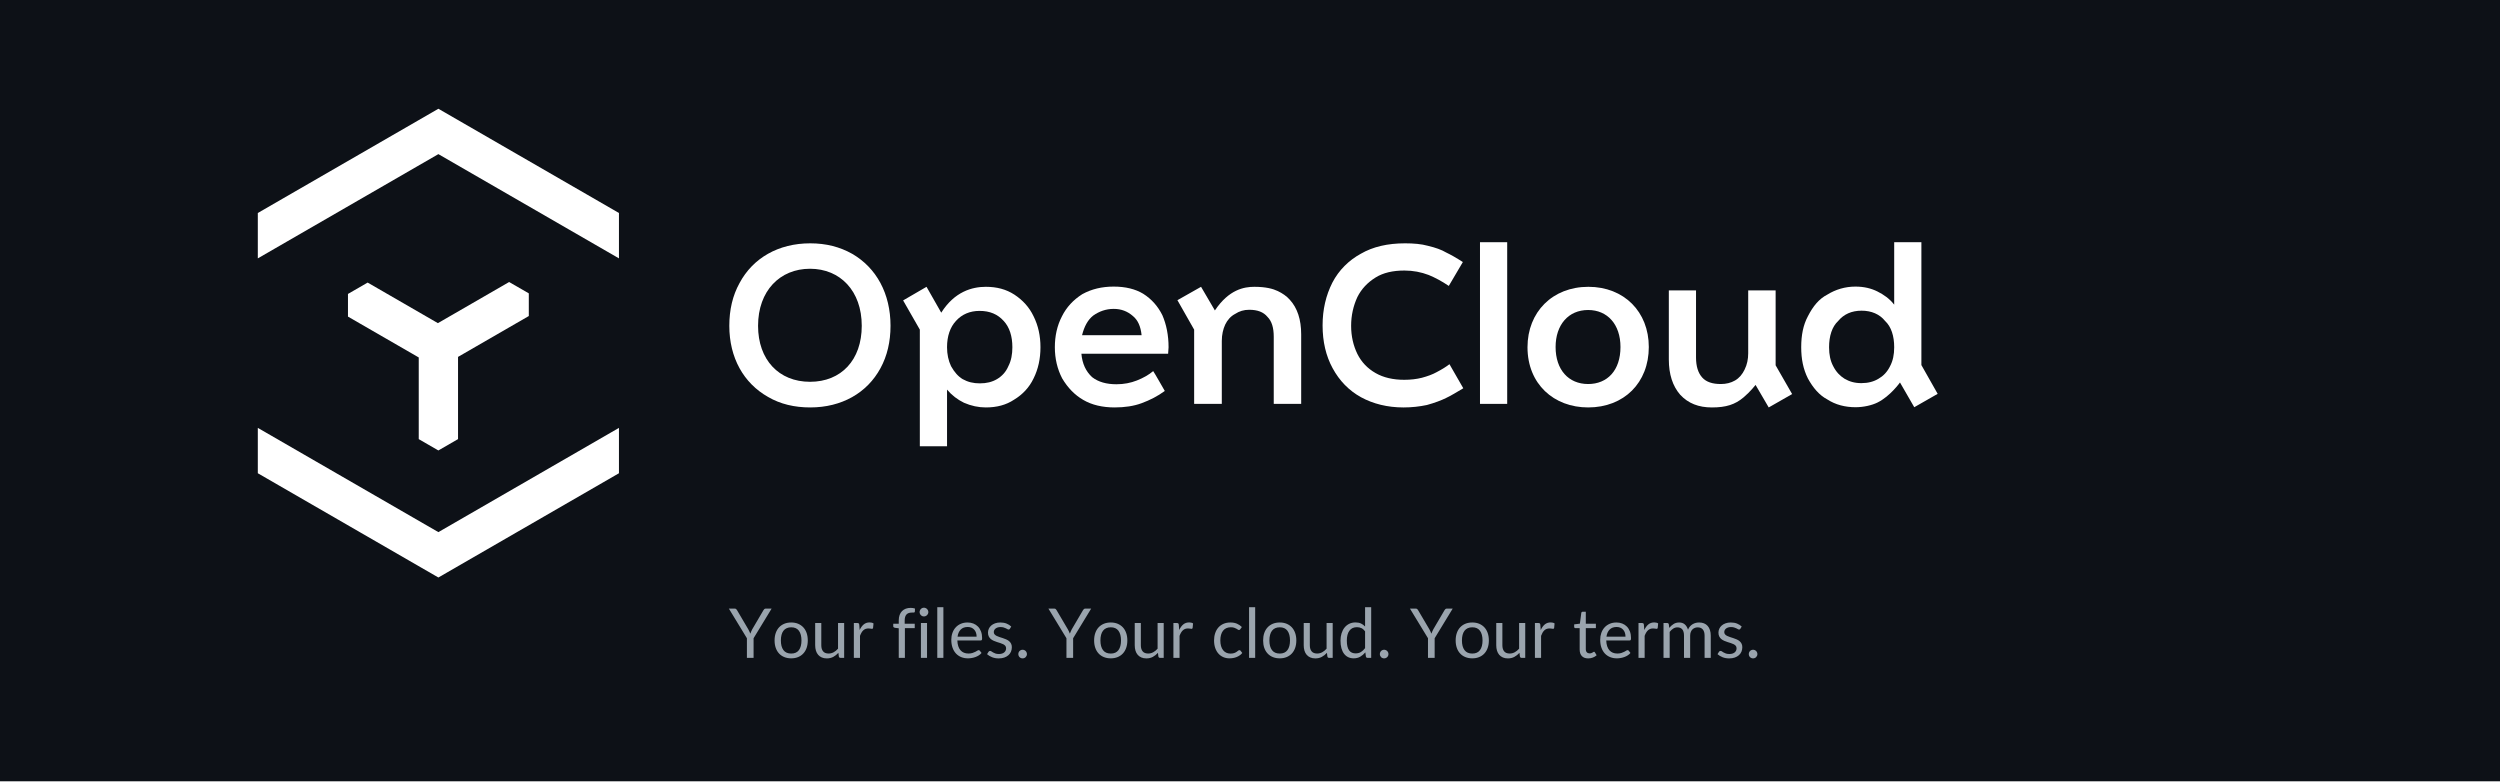
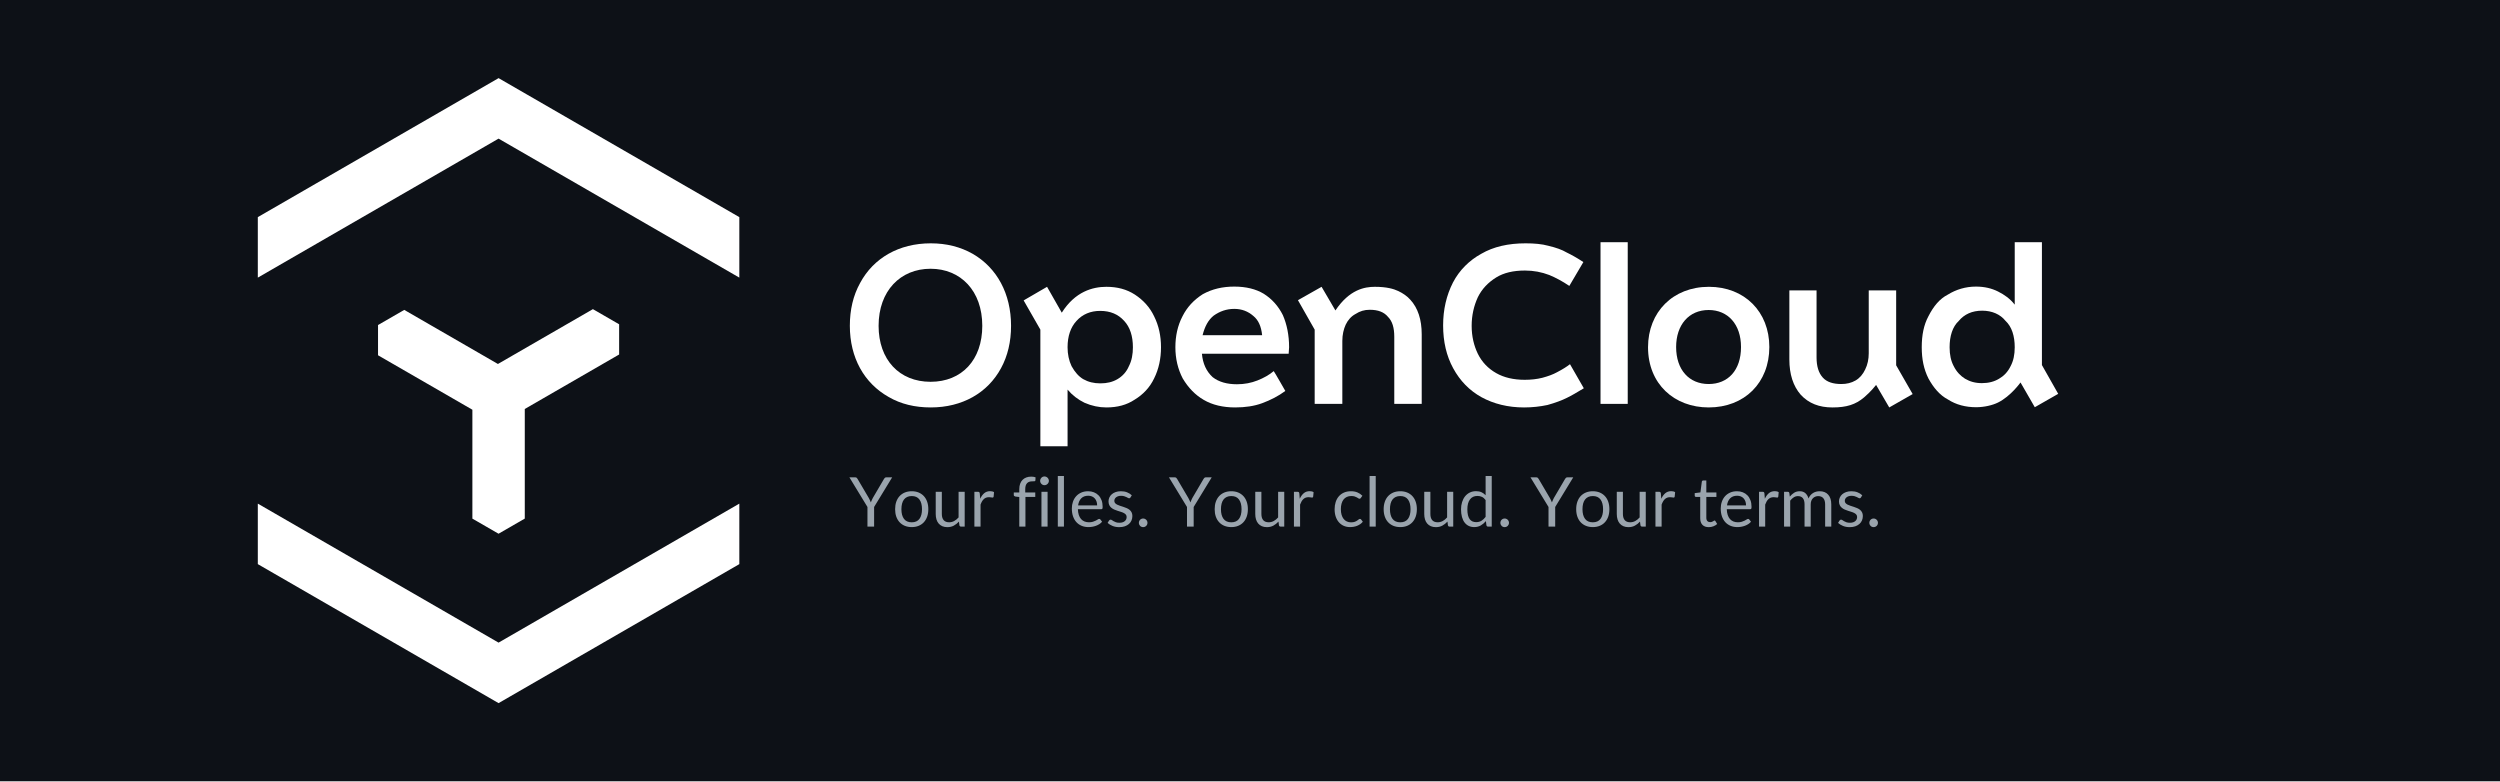
<svg xmlns="http://www.w3.org/2000/svg" width="1600" height="500" viewBox="0 0 1600 500" role="img" aria-label="OpenCloud">
  <rect width="1600" height="500" fill="#0d1117" />
-   <svg x="165.00" y="69.60" width="231.43" height="300.00" viewBox="0 0 27 35">
+   <svg x="165.00" y="50.00" width="308.57" height="400.00" viewBox="0 0 27 35">
    <path d="M13.481 25.514L14.95 24.666V18.528L20.234 15.477V13.785L18.765 12.937L13.446 16.008L8.201 12.979L6.732 13.827V15.52L12.016 18.57V24.668L13.481 25.514Z" fill="#ffffff" />
    <path d="M26.965 7.784L13.483 0L0 7.784V11.172L13.482 3.388L26.965 11.172V7.784Z" fill="#ffffff" />
    <path d="M26.965 23.828L13.482 31.612L0 23.828V27.216L13.482 35L26.965 27.216V23.828Z" fill="#ffffff" />
  </svg>
-   <svg x="466.43" y="153.60" width="774.00" height="132.00" viewBox="41 7 129 22">
+   <svg x="543.57" y="153.60" width="774.00" height="132.00" viewBox="41 7 129 22">
    <path d="M45.193 23.743C42.577 22.268 41.055 19.557 41.055 16.155C41.055 14.443 41.411 12.921 42.148 11.589C43.575 8.925 46.287 7.355 49.688 7.355C51.377 7.355 52.851 7.736 54.159 8.473C56.752 9.972 58.251 12.731 58.251 16.155C58.251 17.844 57.894 19.366 57.18 20.675C55.753 23.315 53.042 24.86 49.688 24.86C47.999 24.86 46.501 24.504 45.193 23.743ZM49.664 22.125C52.994 22.125 55.182 19.795 55.182 16.155C55.182 12.421 52.876 10.067 49.664 10.067C46.453 10.067 44.122 12.421 44.122 16.155C44.122 19.771 46.334 22.125 49.664 22.125Z" fill="#ffffff" />
    <path d="M62.091 11.993L63.661 14.752C65.088 12.493 66.967 11.993 68.418 11.993C69.583 11.993 70.582 12.255 71.462 12.826C72.366 13.42 73.056 14.181 73.508 15.133C74.007 16.132 74.245 17.226 74.245 18.439C74.245 19.652 74.007 20.77 73.508 21.769C73.056 22.72 72.342 23.481 71.438 24.028C70.582 24.599 69.583 24.86 68.418 24.86C67.633 24.86 66.848 24.694 66.087 24.361C65.397 24.028 64.779 23.553 64.279 22.958V28.999H61.377V16.56L59.594 13.444L62.091 11.993ZM64.279 18.439C64.279 19.176 64.422 19.866 64.707 20.46C65.064 21.103 65.469 21.555 65.944 21.84C66.491 22.149 67.086 22.292 67.775 22.292C68.489 22.292 69.084 22.149 69.607 21.84C70.13 21.531 70.558 21.079 70.82 20.46C71.129 19.866 71.248 19.176 71.248 18.439C71.248 17.25 70.939 16.298 70.32 15.632C69.678 14.919 68.846 14.562 67.752 14.562C66.729 14.562 65.873 14.919 65.231 15.632C64.612 16.298 64.279 17.25 64.279 18.439Z" fill="#ffffff" />
    <path d="M76.54 15.133C77.016 14.181 77.73 13.397 78.705 12.778C79.704 12.231 80.798 11.97 82.059 11.97C83.319 11.97 84.366 12.231 85.198 12.731C86.102 13.302 86.768 14.063 87.244 15.014C87.671 15.989 87.909 17.154 87.909 18.439L87.862 19.129H78.61C78.705 20.199 79.085 21.008 79.751 21.626C80.418 22.149 81.298 22.387 82.344 22.387C83.153 22.387 83.866 22.245 84.532 21.983C85.198 21.721 85.793 21.388 86.269 20.984C86.34 21.055 87.505 23.101 87.505 23.101C86.768 23.648 85.935 24.076 85.032 24.408C84.199 24.718 83.224 24.86 82.153 24.86C80.869 24.86 79.728 24.599 78.8 24.052C77.896 23.529 77.159 22.767 76.564 21.769C76.041 20.77 75.779 19.652 75.779 18.439C75.779 17.25 76.017 16.132 76.54 15.133ZM78.681 17.154H85.032C84.936 16.203 84.627 15.537 84.104 15.109C83.533 14.61 82.867 14.348 82.059 14.348C81.226 14.348 80.513 14.61 79.87 15.062C79.3 15.514 78.919 16.203 78.681 17.154Z" fill="#ffffff" />
    <path d="M102.054 17.059V24.48H99.128V17.321C99.128 16.346 98.914 15.656 98.462 15.204C98.034 14.681 97.392 14.443 96.512 14.443C95.941 14.443 95.466 14.586 94.99 14.895C94.538 15.133 94.181 15.537 93.943 16.037C93.729 16.512 93.587 17.083 93.587 17.773V24.48H90.637V16.56L88.853 13.42L91.374 11.993L92.849 14.514C94.348 12.278 95.965 11.993 97.059 11.993C98.296 11.993 99.057 12.207 99.556 12.445C100.056 12.683 100.508 12.992 100.841 13.373C101.649 14.253 102.054 15.49 102.054 17.059Z" fill="#ffffff" />
    <path d="M117.538 23.838C117.015 24.1 116.325 24.361 115.469 24.599C114.684 24.766 113.851 24.861 112.971 24.861C111.259 24.861 109.737 24.48 108.429 23.767C107.144 23.053 106.145 22.03 105.408 20.675C104.694 19.366 104.338 17.844 104.338 16.108C104.338 14.419 104.694 12.897 105.384 11.541C106.074 10.21 107.144 9.163 108.405 8.473C109.713 7.712 111.283 7.355 113.138 7.355C114.066 7.355 114.874 7.427 115.564 7.617C116.373 7.807 117.038 8.045 117.514 8.331C118.014 8.569 118.608 8.902 119.298 9.353L117.8 11.898C117.062 11.399 116.349 11.018 115.659 10.733C114.85 10.424 113.994 10.257 113.066 10.257C111.83 10.257 110.807 10.495 109.999 10.994C109.118 11.541 108.476 12.231 108.048 13.088C107.62 14.015 107.382 15.038 107.382 16.155C107.382 17.274 107.62 18.273 108.048 19.152C108.476 20.009 109.118 20.699 109.999 21.198C110.831 21.674 111.854 21.912 113.043 21.912C113.733 21.912 114.351 21.84 114.922 21.697C115.54 21.531 116.064 21.341 116.491 21.103C117.086 20.794 117.538 20.508 117.871 20.247L119.346 22.815C118.632 23.243 118.037 23.6 117.538 23.838Z" fill="#ffffff" />
    <rect x="121.127" y="7.236" width="2.902" height="17.244" fill="#ffffff" />
    <path d="M126.195 18.439C126.195 14.681 128.859 11.993 132.688 11.993C136.494 11.993 139.134 14.657 139.134 18.415C139.134 22.221 136.494 24.86 132.664 24.86C129.002 24.86 126.195 22.363 126.195 18.439ZM132.664 22.363C134.71 22.363 136.113 20.912 136.113 18.415C136.113 15.989 134.71 14.467 132.664 14.467C130.548 14.467 129.192 16.06 129.192 18.415C129.192 20.841 130.572 22.363 132.664 22.363Z" fill="#ffffff" />
    <path d="M145.86 24.861C144.456 24.861 143.339 24.432 142.482 23.505C141.674 22.577 141.27 21.317 141.27 19.747V12.374H144.171V19.533C144.171 20.46 144.385 21.174 144.837 21.674C145.265 22.149 145.931 22.363 146.811 22.363C147.382 22.363 147.881 22.244 148.334 21.983C148.785 21.721 149.118 21.317 149.356 20.817C149.618 20.294 149.737 19.699 149.737 19.081V12.374H152.662V20.365L154.422 23.434L151.925 24.861L150.522 22.459C150.522 22.459 149.974 23.172 149.237 23.791C148.334 24.552 147.382 24.861 145.86 24.861Z" fill="#ffffff" />
    <path d="M156.104 15.133C156.651 14.062 157.293 13.277 158.173 12.826C159.053 12.279 160.076 11.97 161.17 11.97C162.098 11.97 162.859 12.16 163.525 12.493C164.191 12.826 164.809 13.254 165.309 13.896V7.237H168.21V20.341L169.947 23.41L167.449 24.837L165.927 22.197C165.927 22.197 164.88 23.671 163.525 24.337C162.954 24.623 162.05 24.837 161.194 24.837C160.076 24.837 159.053 24.575 158.173 24.005C157.317 23.553 156.651 22.768 156.104 21.769C155.604 20.77 155.391 19.699 155.391 18.439C155.391 17.155 155.604 16.06 156.104 15.133ZM158.363 18.439C158.363 19.247 158.506 19.89 158.792 20.437C159.125 21.103 159.553 21.507 160.004 21.793C160.528 22.102 161.098 22.268 161.812 22.268C162.526 22.268 163.144 22.102 163.644 21.793C164.143 21.507 164.571 21.079 164.88 20.437C165.166 19.89 165.309 19.247 165.309 18.439C165.309 17.25 164.999 16.251 164.333 15.632C163.763 14.919 162.883 14.539 161.836 14.539C160.766 14.539 159.933 14.919 159.339 15.632C158.673 16.251 158.363 17.25 158.363 18.439Z" fill="#ffffff" />
  </svg>
-   <path d="M493.84 389.50L482.29 408.47L482.29 421.03L478.02 421.03L478.02 408.47L466.47 389.50L470.21 389.50Q470.78 389.50 471.11 389.78Q471.44 390.05 471.69 390.49L478.90 402.75Q479.30 403.52 479.63 404.19Q479.96 404.86 480.20 405.54Q480.44 404.86 480.75 404.19Q481.06 403.52 481.43 402.75L488.63 390.49Q488.82 390.12 489.18 389.81Q489.53 389.50 490.08 389.50L493.84 389.50M506.38 398.39Q508.82 398.39 510.78 399.20Q512.74 400.02 514.12 401.51Q515.51 403.01 516.25 405.13Q516.98 407.26 516.98 409.87Q516.98 412.51 516.25 414.63Q515.51 416.74 514.12 418.23Q512.74 419.73 510.78 420.53Q508.82 421.34 506.38 421.34Q503.92 421.34 501.95 420.53Q499.98 419.73 498.59 418.23Q497.21 416.74 496.47 414.63Q495.73 412.51 495.73 409.87Q495.73 407.26 496.47 405.13Q497.21 403.01 498.59 401.51Q499.98 400.02 501.95 399.20Q503.92 398.39 506.38 398.39M506.38 418.28Q509.68 418.28 511.31 416.07Q512.94 413.86 512.94 409.90Q512.94 405.91 511.31 403.69Q509.68 401.47 506.38 401.47Q504.71 401.47 503.47 402.04Q502.22 402.61 501.40 403.69Q500.57 404.77 500.17 406.34Q499.76 407.92 499.76 409.90Q499.76 413.86 501.40 416.07Q503.04 418.28 506.38 418.28M536.34 398.74L540.26 398.74L540.26 421.03L537.93 421.03Q537.09 421.03 536.87 420.21L536.56 417.82Q535.11 419.42 533.31 420.40Q531.50 421.38 529.17 421.38Q527.35 421.38 525.95 420.78Q524.55 420.17 523.61 419.07Q522.66 417.97 522.19 416.41Q521.71 414.85 521.71 412.95L521.71 398.74L525.63 398.74L525.63 412.95Q525.63 415.48 526.79 416.87Q527.94 418.26 530.32 418.26Q532.05 418.26 533.56 417.43Q535.07 416.61 536.34 415.15L536.34 398.74M549.92 399.82L550.18 403.21Q551.24 400.92 552.78 399.63Q554.32 398.35 556.54 398.35Q557.24 398.35 557.89 398.50Q558.54 398.65 559.05 398.98L558.76 401.91Q558.63 402.46 558.10 402.46Q557.79 402.46 557.20 402.33Q556.61 402.20 555.86 402.20Q554.80 402.20 553.98 402.50Q553.15 402.81 552.50 403.42Q551.85 404.02 551.34 404.91Q550.82 405.80 550.40 406.95L550.40 421.03L546.46 421.03L546.46 398.74L548.71 398.74Q549.35 398.74 549.59 398.98Q549.83 399.23 549.92 399.82M579.13 421.03L575.20 421.03L575.20 402.09L572.73 401.80Q572.27 401.69 571.97 401.46Q571.68 401.23 571.68 400.79L571.68 399.18L575.20 399.18L575.20 397.03Q575.20 395.11 575.74 393.63Q576.27 392.14 577.28 391.12Q578.28 390.10 579.68 389.57Q581.09 389.04 582.85 389.04Q584.35 389.04 585.60 389.48L585.51 391.44Q585.47 391.97 584.93 392.01Q584.39 392.05 583.49 392.05Q582.48 392.05 581.65 392.32Q580.83 392.58 580.23 393.18Q579.64 393.77 579.32 394.74Q579 395.71 579 397.14L579 399.18L585.43 399.18L585.43 402.02L579.13 402.02L579.13 421.03M589.39 398.74L593.30 398.74L593.30 421.03L589.39 421.03L589.39 398.74M594.14 391.75Q594.14 392.32 593.91 392.81Q593.68 393.31 593.29 393.69Q592.91 394.08 592.39 394.30Q591.87 394.52 591.30 394.52Q590.73 394.52 590.23 394.30Q589.74 394.08 589.36 393.69Q588.99 393.31 588.77 392.81Q588.55 392.32 588.55 391.75Q588.55 391.17 588.77 390.66Q588.99 390.14 589.36 389.75Q589.74 389.37 590.23 389.15Q590.73 388.93 591.30 388.93Q591.87 388.93 592.39 389.15Q592.91 389.37 593.29 389.75Q593.68 390.14 593.91 390.66Q594.14 391.17 594.14 391.75M599.86 388.62L603.77 388.62L603.77 421.03L599.86 421.03L599.86 388.62M612.84 407.45L625.03 407.45Q625.03 406.09 624.64 404.96Q624.26 403.82 623.52 403Q622.78 402.17 621.73 401.72Q620.67 401.27 619.33 401.27Q616.51 401.27 614.87 402.91Q613.23 404.55 612.84 407.45M627.09 416.47L628.19 417.90Q627.47 418.78 626.46 419.43Q625.44 420.08 624.29 420.50Q623.13 420.92 621.90 421.13Q620.67 421.34 619.46 421.34Q617.15 421.34 615.20 420.56Q613.26 419.77 611.84 418.27Q610.42 416.76 609.63 414.54Q608.83 412.32 608.83 409.43Q608.83 407.10 609.55 405.08Q610.26 403.05 611.61 401.57Q612.95 400.08 614.88 399.24Q616.82 398.39 619.24 398.39Q621.24 398.39 622.95 399.06Q624.65 399.73 625.90 401Q627.14 402.26 627.84 404.12Q628.55 405.98 628.55 408.36Q628.55 409.28 628.35 409.59Q628.15 409.90 627.60 409.90L612.71 409.90Q612.77 412.01 613.29 413.57Q613.81 415.13 614.73 416.18Q615.65 417.22 616.93 417.74Q618.21 418.26 619.79 418.26Q621.26 418.26 622.33 417.92Q623.40 417.57 624.17 417.18Q624.94 416.78 625.46 416.44Q625.97 416.10 626.35 416.10Q626.83 416.10 627.09 416.47M647.20 400.99L646.32 402.42Q646.06 402.90 645.51 402.90Q645.18 402.90 644.76 402.66Q644.34 402.42 643.74 402.12Q643.13 401.82 642.30 401.57Q641.46 401.32 640.32 401.32Q639.33 401.32 638.53 401.57Q637.74 401.82 637.18 402.26Q636.62 402.70 636.32 403.29Q636.03 403.87 636.03 404.55Q636.03 405.41 636.52 405.98Q637.02 406.55 637.83 406.97Q638.64 407.39 639.68 407.71Q640.71 408.03 641.80 408.39Q642.89 408.75 643.92 409.19Q644.96 409.63 645.77 410.29Q646.59 410.95 647.08 411.91Q647.58 412.87 647.58 414.21Q647.58 415.75 647.03 417.06Q646.48 418.37 645.40 419.32Q644.32 420.28 642.76 420.83Q641.20 421.38 639.15 421.38Q636.82 421.38 634.93 420.62Q633.03 419.86 631.71 418.67L632.64 417.18Q632.81 416.89 633.06 416.74Q633.30 416.58 633.67 416.58Q634.07 416.58 634.51 416.89Q634.95 417.20 635.58 417.57Q636.20 417.95 637.10 418.26Q638.01 418.56 639.35 418.56Q640.49 418.56 641.35 418.27Q642.21 417.97 642.78 417.46Q643.35 416.96 643.63 416.30Q643.90 415.64 643.90 414.89Q643.90 413.97 643.41 413.36Q642.91 412.76 642.10 412.33Q641.28 411.90 640.24 411.58Q639.19 411.26 638.11 410.91Q637.02 410.56 635.97 410.11Q634.93 409.65 634.11 408.97Q633.30 408.29 632.80 407.29Q632.31 406.29 632.31 404.86Q632.31 403.58 632.84 402.41Q633.36 401.23 634.38 400.34Q635.39 399.45 636.86 398.92Q638.34 398.39 640.23 398.39Q642.43 398.39 644.18 399.08Q645.93 399.78 647.20 400.99M651.73 418.61Q651.73 418.04 651.94 417.53Q652.15 417.02 652.52 416.65Q652.88 416.28 653.38 416.06Q653.89 415.84 654.46 415.84Q655.03 415.84 655.54 416.06Q656.05 416.28 656.42 416.65Q656.79 417.02 657.01 417.53Q657.23 418.04 657.23 418.61Q657.23 419.20 657.01 419.70Q656.79 420.19 656.42 420.57Q656.05 420.94 655.54 421.15Q655.03 421.36 654.46 421.36Q653.89 421.36 653.38 421.15Q652.88 420.94 652.52 420.57Q652.15 420.19 651.94 419.70Q651.73 419.20 651.73 418.61M698.35 389.50L686.80 408.47L686.80 421.03L682.53 421.03L682.53 408.47L670.98 389.50L674.72 389.50Q675.30 389.50 675.63 389.78Q675.96 390.05 676.20 390.49L683.41 402.75Q683.81 403.52 684.14 404.19Q684.47 404.86 684.71 405.54Q684.95 404.86 685.26 404.19Q685.57 403.52 685.94 402.75L693.14 390.49Q693.34 390.12 693.69 389.81Q694.04 389.50 694.59 389.50L698.35 389.50M710.89 398.39Q713.33 398.39 715.29 399.20Q717.25 400.02 718.64 401.51Q720.02 403.01 720.76 405.13Q721.50 407.26 721.50 409.87Q721.50 412.51 720.76 414.63Q720.02 416.74 718.64 418.23Q717.25 419.73 715.29 420.53Q713.33 421.34 710.89 421.34Q708.43 421.34 706.46 420.53Q704.49 419.73 703.10 418.23Q701.72 416.74 700.98 414.63Q700.24 412.51 700.24 409.87Q700.24 407.26 700.98 405.13Q701.72 403.01 703.10 401.51Q704.49 400.02 706.46 399.20Q708.43 398.39 710.89 398.39M710.89 418.28Q714.19 418.28 715.82 416.07Q717.45 413.86 717.45 409.90Q717.45 405.91 715.82 403.69Q714.19 401.47 710.89 401.47Q709.22 401.47 707.98 402.04Q706.73 402.61 705.91 403.69Q705.08 404.77 704.68 406.34Q704.27 407.92 704.27 409.90Q704.27 413.86 705.91 416.07Q707.55 418.28 710.89 418.28M740.86 398.74L744.77 398.74L744.77 421.03L742.44 421.03Q741.60 421.03 741.38 420.21L741.08 417.82Q739.62 419.42 737.82 420.40Q736.02 421.38 733.68 421.38Q731.86 421.38 730.46 420.78Q729.06 420.17 728.12 419.07Q727.17 417.97 726.70 416.41Q726.23 414.85 726.23 412.95L726.23 398.74L730.14 398.74L730.14 412.95Q730.14 415.48 731.30 416.87Q732.45 418.26 734.83 418.26Q736.57 418.26 738.07 417.43Q739.58 416.61 740.86 415.15L740.86 398.74M754.43 399.82L754.69 403.21Q755.75 400.92 757.29 399.63Q758.83 398.35 761.05 398.35Q761.76 398.35 762.41 398.50Q763.05 398.65 763.56 398.98L763.27 401.91Q763.14 402.46 762.61 402.46Q762.31 402.46 761.71 402.33Q761.12 402.20 760.37 402.20Q759.31 402.20 758.49 402.50Q757.66 402.81 757.02 403.42Q756.37 404.02 755.85 404.91Q755.33 405.80 754.91 406.95L754.91 421.03L750.98 421.03L750.98 398.74L753.22 398.74Q753.86 398.74 754.10 398.98Q754.34 399.23 754.43 399.82M794.80 401.29L793.77 402.70Q793.59 402.94 793.41 403.08Q793.24 403.21 792.93 403.21Q792.60 403.21 792.20 402.93Q791.81 402.66 791.23 402.33Q790.64 402 789.80 401.72Q788.95 401.45 787.72 401.45Q786.07 401.45 784.81 402.03Q783.56 402.61 782.71 403.71Q781.86 404.81 781.44 406.38Q781.01 407.94 781.01 409.87Q781.01 411.90 781.47 413.47Q781.93 415.04 782.78 416.11Q783.62 417.18 784.82 417.74Q786.02 418.30 787.52 418.30Q788.95 418.30 789.87 417.96Q790.80 417.62 791.40 417.20Q792.01 416.78 792.41 416.44Q792.82 416.10 793.22 416.10Q793.70 416.10 793.96 416.47L795.06 417.90Q794.34 418.81 793.41 419.44Q792.49 420.08 791.42 420.51Q790.36 420.94 789.19 421.14Q788.02 421.34 786.81 421.34Q784.72 421.34 782.93 420.57Q781.14 419.80 779.82 418.33Q778.50 416.87 777.75 414.74Q777 412.60 777 409.87Q777 407.39 777.70 405.28Q778.39 403.16 779.72 401.64Q781.05 400.11 783 399.25Q784.94 398.39 787.47 398.39Q789.83 398.39 791.62 399.15Q793.41 399.91 794.80 401.29M799.40 388.62L803.31 388.62L803.31 421.03L799.40 421.03L799.40 388.62M819.04 398.39Q821.49 398.39 823.44 399.20Q825.40 400.02 826.79 401.51Q828.17 403.01 828.91 405.13Q829.65 407.26 829.65 409.87Q829.65 412.51 828.91 414.63Q828.17 416.74 826.79 418.23Q825.40 419.73 823.44 420.53Q821.49 421.34 819.04 421.34Q816.58 421.34 814.61 420.53Q812.64 419.73 811.26 418.23Q809.87 416.74 809.13 414.63Q808.40 412.51 808.40 409.87Q808.40 407.26 809.13 405.13Q809.87 403.01 811.26 401.51Q812.64 400.02 814.61 399.20Q816.58 398.39 819.04 398.39M819.04 418.28Q822.34 418.28 823.97 416.07Q825.60 413.86 825.60 409.90Q825.60 405.91 823.97 403.69Q822.34 401.47 819.04 401.47Q817.37 401.47 816.13 402.04Q814.89 402.61 814.06 403.69Q813.24 404.77 812.83 406.34Q812.42 407.92 812.42 409.90Q812.42 413.86 814.06 416.07Q815.70 418.28 819.04 418.28M849.01 398.74L852.92 398.74L852.92 421.03L850.59 421.03Q849.76 421.03 849.54 420.21L849.23 417.82Q847.78 419.42 845.97 420.40Q844.17 421.38 841.84 421.38Q840.01 421.38 838.61 420.78Q837.22 420.17 836.27 419.07Q835.32 417.97 834.85 416.41Q834.38 414.85 834.38 412.95L834.38 398.74L838.29 398.74L838.29 412.95Q838.29 415.48 839.45 416.87Q840.60 418.26 842.98 418.26Q844.72 418.26 846.23 417.43Q847.73 416.61 849.01 415.15L849.01 398.74M873.65 414.80L873.65 404.04Q872.55 402.57 871.27 401.99Q870 401.40 868.41 401.40Q865.31 401.40 863.64 403.63Q861.97 405.85 861.97 409.96Q861.97 412.14 862.34 413.69Q862.71 415.24 863.44 416.24Q864.17 417.24 865.22 417.71Q866.28 418.17 867.62 418.17Q869.56 418.17 871 417.29Q872.44 416.41 873.65 414.80M873.65 388.62L877.56 388.62L877.56 421.03L875.23 421.03Q874.40 421.03 874.18 420.21L873.82 417.51Q872.39 419.22 870.57 420.28Q868.74 421.34 866.34 421.34Q864.43 421.34 862.87 420.60Q861.31 419.86 860.21 418.43Q859.11 417 858.51 414.87Q857.92 412.73 857.92 409.96Q857.92 407.50 858.58 405.38Q859.24 403.25 860.47 401.69Q861.70 400.13 863.50 399.24Q865.29 398.35 867.53 398.35Q869.58 398.35 871.04 399.04Q872.50 399.73 873.65 400.96L873.65 388.62M883.11 418.61Q883.11 418.04 883.32 417.53Q883.53 417.02 883.89 416.65Q884.25 416.28 884.76 416.06Q885.26 415.84 885.84 415.84Q886.41 415.84 886.91 416.06Q887.42 416.28 887.79 416.65Q888.17 417.02 888.39 417.53Q888.61 418.04 888.61 418.61Q888.61 419.20 888.39 419.70Q888.17 420.19 887.79 420.57Q887.42 420.94 886.91 421.15Q886.41 421.36 885.84 421.36Q885.26 421.36 884.76 421.15Q884.25 420.94 883.89 420.57Q883.53 420.19 883.32 419.70Q883.11 419.20 883.11 418.61M929.73 389.50L918.18 408.47L918.18 421.03L913.91 421.03L913.91 408.47L902.36 389.50L906.10 389.50Q906.67 389.50 907 389.78Q907.33 390.05 907.57 390.49L914.79 402.75Q915.18 403.52 915.51 404.19Q915.84 404.86 916.09 405.54Q916.33 404.86 916.64 404.19Q916.94 403.52 917.32 402.75L924.51 390.49Q924.71 390.12 925.06 389.81Q925.41 389.50 925.96 389.50L929.73 389.50M942.27 398.39Q944.71 398.39 946.67 399.20Q948.62 400.02 950.01 401.51Q951.40 403.01 952.13 405.13Q952.87 407.26 952.87 409.87Q952.87 412.51 952.13 414.63Q951.40 416.74 950.01 418.23Q948.62 419.73 946.67 420.53Q944.71 421.34 942.27 421.34Q939.80 421.34 937.83 420.53Q935.86 419.73 934.48 418.23Q933.09 416.74 932.36 414.63Q931.62 412.51 931.62 409.87Q931.62 407.26 932.36 405.13Q933.09 403.01 934.48 401.51Q935.86 400.02 937.83 399.20Q939.80 398.39 942.27 398.39M942.27 418.28Q945.57 418.28 947.19 416.07Q948.82 413.86 948.82 409.90Q948.82 405.91 947.19 403.69Q945.57 401.47 942.27 401.47Q940.59 401.47 939.35 402.04Q938.11 402.61 937.28 403.69Q936.46 404.77 936.05 406.34Q935.64 407.92 935.64 409.90Q935.64 413.86 937.28 416.07Q938.92 418.28 942.27 418.28M972.23 398.74L976.15 398.74L976.15 421.03L973.81 421.03Q972.98 421.03 972.76 420.21L972.45 417.82Q971 419.42 969.19 420.40Q967.39 421.38 965.06 421.38Q963.23 421.38 961.84 420.78Q960.44 420.17 959.49 419.07Q958.55 417.97 958.07 416.41Q957.60 414.85 957.60 412.95L957.60 398.74L961.52 398.74L961.52 412.95Q961.52 415.48 962.67 416.87Q963.83 418.26 966.20 418.26Q967.94 418.26 969.45 417.43Q970.95 416.61 972.23 415.15L972.23 398.74M985.80 399.82L986.07 403.21Q987.12 400.92 988.66 399.63Q990.20 398.35 992.43 398.35Q993.13 398.35 993.78 398.50Q994.43 398.65 994.93 398.98L994.65 401.91Q994.52 402.46 993.99 402.46Q993.68 402.46 993.09 402.33Q992.49 402.20 991.74 402.20Q990.69 402.20 989.86 402.50Q989.04 402.81 988.39 403.42Q987.74 404.02 987.22 404.91Q986.71 405.80 986.29 406.95L986.29 421.03L982.35 421.03L982.35 398.74L984.59 398.74Q985.23 398.74 985.47 398.98Q985.72 399.23 985.80 399.82M1016.47 421.38Q1013.83 421.38 1012.41 419.91Q1010.99 418.43 1010.99 415.66L1010.99 402.02L1008.31 402.02Q1007.96 402.02 1007.72 401.81Q1007.47 401.60 1007.47 401.16L1007.47 399.60L1011.13 399.14L1012.03 392.25Q1012.09 391.92 1012.33 391.71Q1012.56 391.50 1012.93 391.50L1014.91 391.50L1014.91 399.18L1021.36 399.18L1021.36 402.02L1014.91 402.02L1014.91 415.40Q1014.91 416.80 1015.59 417.49Q1016.27 418.17 1017.35 418.17Q1017.97 418.17 1018.42 418Q1018.87 417.84 1019.20 417.64Q1019.53 417.44 1019.76 417.28Q1019.99 417.11 1020.17 417.11Q1020.48 417.11 1020.72 417.49L1021.86 419.36Q1020.85 420.30 1019.42 420.84Q1017.99 421.38 1016.47 421.38M1028.13 407.45L1040.32 407.45Q1040.32 406.09 1039.94 404.96Q1039.55 403.82 1038.81 403Q1038.08 402.17 1037.02 401.72Q1035.96 401.27 1034.62 401.27Q1031.81 401.27 1030.17 402.91Q1028.53 404.55 1028.13 407.45M1042.39 416.47L1043.49 417.90Q1042.76 418.78 1041.75 419.43Q1040.74 420.08 1039.58 420.50Q1038.43 420.92 1037.20 421.13Q1035.96 421.34 1034.75 421.34Q1032.44 421.34 1030.50 420.56Q1028.55 419.77 1027.13 418.27Q1025.71 416.76 1024.92 414.54Q1024.13 412.32 1024.13 409.43Q1024.13 407.10 1024.84 405.08Q1025.56 403.05 1026.90 401.57Q1028.24 400.08 1030.18 399.24Q1032.11 398.39 1034.53 398.39Q1036.54 398.39 1038.24 399.06Q1039.95 399.73 1041.19 401Q1042.43 402.26 1043.14 404.12Q1043.84 405.98 1043.84 408.36Q1043.84 409.28 1043.64 409.59Q1043.44 409.90 1042.89 409.90L1028 409.90Q1028.07 412.01 1028.58 413.57Q1029.10 415.13 1030.02 416.18Q1030.95 417.22 1032.22 417.74Q1033.50 418.26 1035.08 418.26Q1036.56 418.26 1037.63 417.92Q1038.69 417.57 1039.46 417.18Q1040.23 416.78 1040.75 416.44Q1041.27 416.10 1041.64 416.10Q1042.12 416.10 1042.39 416.47M1052.09 399.82L1052.35 403.21Q1053.41 400.92 1054.95 399.63Q1056.49 398.35 1058.71 398.35Q1059.42 398.35 1060.07 398.50Q1060.71 398.65 1061.22 398.98L1060.93 401.91Q1060.80 402.46 1060.27 402.46Q1059.97 402.46 1059.37 402.33Q1058.78 402.20 1058.03 402.20Q1056.97 402.20 1056.15 402.50Q1055.32 402.81 1054.68 403.42Q1054.03 404.02 1053.51 404.91Q1052.99 405.80 1052.57 406.95L1052.57 421.03L1048.64 421.03L1048.64 398.74L1050.88 398.74Q1051.52 398.74 1051.76 398.98Q1052 399.23 1052.09 399.82M1068.59 421.03L1064.65 421.03L1064.65 398.74L1067.01 398.74Q1067.84 398.74 1068.04 399.56L1068.33 401.84Q1069.56 400.33 1071.10 399.36Q1072.64 398.39 1074.66 398.39Q1076.91 398.39 1078.30 399.64Q1079.70 400.90 1080.32 403.03Q1080.80 401.82 1081.56 400.94Q1082.32 400.06 1083.26 399.49Q1084.21 398.92 1085.28 398.65Q1086.34 398.39 1087.44 398.39Q1089.20 398.39 1090.58 398.95Q1091.95 399.51 1092.91 400.59Q1093.87 401.67 1094.37 403.24Q1094.88 404.81 1094.88 406.84L1094.88 421.03L1090.94 421.03L1090.94 406.84Q1090.94 404.22 1089.80 402.87Q1088.65 401.51 1086.50 401.51Q1085.53 401.51 1084.66 401.86Q1083.79 402.20 1083.13 402.86Q1082.47 403.52 1082.09 404.52Q1081.70 405.52 1081.70 406.84L1081.70 421.03L1077.76 421.03L1077.76 406.84Q1077.76 404.15 1076.69 402.83Q1075.61 401.51 1073.54 401.51Q1072.09 401.51 1070.86 402.30Q1069.62 403.08 1068.59 404.42L1068.59 421.03M1114.70 400.99L1113.82 402.42Q1113.56 402.90 1113.01 402.90Q1112.68 402.90 1112.26 402.66Q1111.84 402.42 1111.24 402.12Q1110.63 401.82 1109.80 401.57Q1108.96 401.32 1107.82 401.32Q1106.83 401.32 1106.03 401.57Q1105.24 401.82 1104.68 402.26Q1104.12 402.70 1103.82 403.29Q1103.53 403.87 1103.53 404.55Q1103.53 405.41 1104.02 405.98Q1104.52 406.55 1105.33 406.97Q1106.14 407.39 1107.18 407.71Q1108.21 408.03 1109.30 408.39Q1110.39 408.75 1111.42 409.19Q1112.46 409.63 1113.27 410.29Q1114.09 410.95 1114.58 411.91Q1115.08 412.87 1115.08 414.21Q1115.08 415.75 1114.53 417.06Q1113.98 418.37 1112.90 419.32Q1111.82 420.28 1110.26 420.83Q1108.70 421.38 1106.65 421.38Q1104.32 421.38 1102.43 420.62Q1100.53 419.86 1099.21 418.67L1100.14 417.18Q1100.31 416.89 1100.56 416.74Q1100.80 416.58 1101.17 416.58Q1101.57 416.58 1102.01 416.89Q1102.45 417.20 1103.08 417.57Q1103.70 417.95 1104.60 418.26Q1105.51 418.56 1106.85 418.56Q1107.99 418.56 1108.85 418.27Q1109.71 417.97 1110.28 417.46Q1110.85 416.96 1111.13 416.30Q1111.40 415.64 1111.40 414.89Q1111.40 413.97 1110.91 413.36Q1110.41 412.76 1109.60 412.33Q1108.78 411.90 1107.74 411.58Q1106.69 411.26 1105.61 410.91Q1104.52 410.56 1103.47 410.11Q1102.43 409.65 1101.61 408.97Q1100.80 408.29 1100.30 407.29Q1099.81 406.29 1099.81 404.86Q1099.81 403.58 1100.34 402.41Q1100.86 401.23 1101.88 400.34Q1102.89 399.45 1104.36 398.92Q1105.84 398.39 1107.73 398.39Q1109.93 398.39 1111.68 399.08Q1113.43 399.78 1114.70 400.99M1119.23 418.61Q1119.23 418.04 1119.44 417.53Q1119.65 417.02 1120.02 416.65Q1120.38 416.28 1120.88 416.06Q1121.39 415.84 1121.96 415.84Q1122.53 415.84 1123.04 416.06Q1123.55 416.28 1123.92 416.65Q1124.29 417.02 1124.51 417.53Q1124.73 418.04 1124.73 418.61Q1124.73 419.20 1124.51 419.70Q1124.29 420.19 1123.92 420.57Q1123.55 420.94 1123.04 421.15Q1122.53 421.36 1121.96 421.36Q1121.39 421.36 1120.88 421.15Q1120.38 420.94 1120.02 420.57Q1119.65 420.19 1119.44 419.70Q1119.23 419.20 1119.23 418.61" fill="#9aa4ad" />
+   <path d="M570.98 305.50L559.43 324.47L559.43 337.03L555.17 337.03L555.17 324.47L543.62 305.50L547.36 305.50Q547.93 305.50 548.26 305.78Q548.59 306.05 548.83 306.49L556.05 318.75Q556.44 319.52 556.77 320.19Q557.10 320.86 557.34 321.54Q557.59 320.86 557.89 320.19Q558.20 319.52 558.58 318.75L565.77 306.49Q565.97 306.12 566.32 305.81Q566.67 305.50 567.22 305.50L570.98 305.50M583.52 314.39Q585.97 314.39 587.92 315.20Q589.88 316.02 591.27 317.51Q592.65 319.01 593.39 321.13Q594.13 323.26 594.13 325.87Q594.13 328.51 593.39 330.63Q592.65 332.74 591.27 334.23Q589.88 335.73 587.92 336.53Q585.97 337.34 583.52 337.34Q581.06 337.34 579.09 336.53Q577.12 335.73 575.74 334.23Q574.35 332.74 573.61 330.63Q572.88 328.51 572.88 325.87Q572.88 323.26 573.61 321.13Q574.35 319.01 575.74 317.51Q577.12 316.02 579.09 315.20Q581.06 314.39 583.52 314.39M583.52 334.28Q586.82 334.28 588.45 332.07Q590.08 329.86 590.08 325.90Q590.08 321.91 588.45 319.69Q586.82 317.47 583.52 317.47Q581.85 317.47 580.61 318.04Q579.37 318.61 578.54 319.69Q577.72 320.77 577.31 322.34Q576.90 323.92 576.90 325.90Q576.90 329.86 578.54 332.07Q580.18 334.28 583.52 334.28M613.49 314.74L617.40 314.74L617.40 337.03L615.07 337.03Q614.24 337.03 614.02 336.21L613.71 333.82Q612.26 335.42 610.45 336.40Q608.65 337.38 606.32 337.38Q604.49 337.38 603.09 336.78Q601.70 336.17 600.75 335.07Q599.80 333.97 599.33 332.41Q598.86 330.85 598.86 328.95L598.86 314.74L602.77 314.74L602.77 328.95Q602.77 331.48 603.93 332.87Q605.08 334.26 607.46 334.26Q609.20 334.26 610.70 333.43Q612.21 332.61 613.49 331.15L613.49 314.74M627.06 315.82L627.33 319.21Q628.38 316.92 629.92 315.63Q631.46 314.35 633.68 314.35Q634.39 314.35 635.04 314.50Q635.69 314.65 636.19 314.98L635.91 317.91Q635.77 318.46 635.25 318.46Q634.94 318.46 634.34 318.33Q633.75 318.20 633 318.20Q631.95 318.20 631.12 318.50Q630.30 318.81 629.65 319.42Q629 320.02 628.48 320.91Q627.96 321.80 627.55 322.95L627.55 337.03L623.61 337.03L623.61 314.74L625.85 314.74Q626.49 314.74 626.73 314.98Q626.97 315.23 627.06 315.82M656.28 337.03L652.34 337.03L652.34 318.09L649.88 317.80Q649.41 317.69 649.12 317.46Q648.82 317.23 648.82 316.79L648.82 315.18L652.34 315.18L652.34 313.03Q652.34 311.11 652.88 309.63Q653.42 308.14 654.42 307.12Q655.42 306.10 656.83 305.57Q658.24 305.04 660 305.04Q661.49 305.04 662.75 305.48L662.66 307.44Q662.61 307.97 662.07 308.01Q661.54 308.05 660.63 308.05Q659.62 308.05 658.80 308.32Q657.97 308.58 657.38 309.18Q656.78 309.77 656.46 310.74Q656.15 311.71 656.15 313.14L656.15 315.18L662.57 315.18L662.57 318.02L656.28 318.02L656.28 337.03M666.53 314.74L670.45 314.74L670.45 337.03L666.53 337.03L666.53 314.74M671.28 307.75Q671.28 308.32 671.05 308.81Q670.82 309.31 670.43 309.69Q670.05 310.08 669.53 310.30Q669.02 310.52 668.44 310.52Q667.87 310.52 667.38 310.30Q666.88 310.08 666.51 309.69Q666.13 309.31 665.91 308.81Q665.69 308.32 665.69 307.75Q665.69 307.17 665.91 306.66Q666.13 306.14 666.51 305.75Q666.88 305.37 667.38 305.15Q667.87 304.93 668.44 304.93Q669.02 304.93 669.53 305.15Q670.05 305.37 670.43 305.75Q670.82 306.14 671.05 306.66Q671.28 307.17 671.28 307.75M677 304.62L680.92 304.62L680.92 337.03L677 337.03L677 304.62M689.98 323.45L702.17 323.45Q702.17 322.09 701.78 320.96Q701.40 319.82 700.66 319Q699.93 318.17 698.87 317.72Q697.81 317.27 696.47 317.27Q693.66 317.27 692.02 318.91Q690.38 320.55 689.98 323.45M704.24 332.47L705.34 333.90Q704.61 334.78 703.60 335.43Q702.59 336.08 701.43 336.50Q700.28 336.92 699.05 337.13Q697.81 337.34 696.60 337.34Q694.29 337.34 692.35 336.56Q690.40 335.77 688.98 334.27Q687.56 332.76 686.77 330.54Q685.98 328.32 685.98 325.43Q685.98 323.10 686.69 321.08Q687.41 319.05 688.75 317.57Q690.09 316.08 692.03 315.24Q693.96 314.39 696.38 314.39Q698.39 314.39 700.09 315.06Q701.80 315.73 703.04 317Q704.28 318.26 704.99 320.12Q705.69 321.98 705.69 324.36Q705.69 325.28 705.49 325.59Q705.29 325.90 704.74 325.90L689.85 325.90Q689.92 328.01 690.43 329.57Q690.95 331.13 691.87 332.18Q692.80 333.22 694.07 333.74Q695.35 334.26 696.93 334.26Q698.41 334.26 699.47 333.92Q700.54 333.57 701.31 333.18Q702.08 332.78 702.60 332.44Q703.12 332.10 703.49 332.10Q703.97 332.10 704.24 332.47M724.35 316.99L723.47 318.42Q723.20 318.90 722.65 318.90Q722.32 318.90 721.90 318.66Q721.49 318.42 720.88 318.12Q720.28 317.82 719.44 317.57Q718.60 317.32 717.46 317.32Q716.47 317.32 715.68 317.57Q714.89 317.82 714.32 318.26Q713.76 318.70 713.47 319.29Q713.17 319.87 713.17 320.55Q713.17 321.41 713.66 321.98Q714.16 322.55 714.97 322.97Q715.79 323.39 716.82 323.71Q717.86 324.03 718.94 324.39Q720.03 324.75 721.07 325.19Q722.10 325.63 722.92 326.29Q723.73 326.95 724.22 327.91Q724.72 328.87 724.72 330.21Q724.72 331.75 724.17 333.06Q723.62 334.37 722.54 335.32Q721.46 336.28 719.90 336.83Q718.34 337.38 716.29 337.38Q713.96 337.38 712.07 336.62Q710.18 335.86 708.86 334.67L709.78 333.18Q709.96 332.89 710.20 332.74Q710.44 332.58 710.82 332.58Q711.21 332.58 711.65 332.89Q712.09 333.20 712.72 333.57Q713.35 333.95 714.25 334.26Q715.15 334.56 716.49 334.56Q717.64 334.56 718.49 334.27Q719.35 333.97 719.92 333.46Q720.50 332.96 720.77 332.30Q721.05 331.64 721.05 330.89Q721.05 329.97 720.55 329.36Q720.06 328.76 719.24 328.33Q718.43 327.90 717.38 327.58Q716.34 327.26 715.25 326.91Q714.16 326.56 713.11 326.11Q712.07 325.65 711.26 324.97Q710.44 324.29 709.95 323.29Q709.45 322.29 709.45 320.86Q709.45 319.58 709.98 318.41Q710.51 317.23 711.52 316.34Q712.53 315.45 714.01 314.92Q715.48 314.39 717.37 314.39Q719.57 314.39 721.32 315.08Q723.07 315.78 724.35 316.99M728.88 334.61Q728.88 334.04 729.09 333.53Q729.30 333.02 729.66 332.65Q730.02 332.28 730.53 332.06Q731.03 331.84 731.61 331.84Q732.18 331.84 732.68 332.06Q733.19 332.28 733.56 332.65Q733.94 333.02 734.16 333.53Q734.38 334.04 734.38 334.61Q734.38 335.20 734.16 335.70Q733.94 336.19 733.56 336.57Q733.19 336.94 732.68 337.15Q732.18 337.36 731.61 337.36Q731.03 337.36 730.53 337.15Q730.02 336.94 729.66 336.57Q729.30 336.19 729.09 335.70Q728.88 335.20 728.88 334.61M775.50 305.50L763.95 324.47L763.95 337.03L759.68 337.03L759.68 324.47L748.13 305.50L751.87 305.50Q752.44 305.50 752.77 305.78Q753.10 306.05 753.34 306.49L760.56 318.75Q760.95 319.52 761.28 320.19Q761.61 320.86 761.86 321.54Q762.10 320.86 762.41 320.19Q762.71 319.52 763.09 318.75L770.28 306.49Q770.48 306.12 770.83 305.81Q771.18 305.50 771.73 305.50L775.50 305.50M788.04 314.39Q790.48 314.39 792.44 315.20Q794.39 316.02 795.78 317.51Q797.17 319.01 797.90 321.13Q798.64 323.26 798.64 325.87Q798.64 328.51 797.90 330.63Q797.17 332.74 795.78 334.23Q794.39 335.73 792.44 336.53Q790.48 337.34 788.04 337.34Q785.57 337.34 783.60 336.53Q781.63 335.73 780.25 334.23Q778.86 332.74 778.12 330.63Q777.39 328.51 777.39 325.87Q777.39 323.26 778.12 321.13Q778.86 319.01 780.25 317.51Q781.63 316.02 783.60 315.20Q785.57 314.39 788.04 314.39M788.04 334.28Q791.34 334.28 792.96 332.07Q794.59 329.86 794.59 325.90Q794.59 321.91 792.96 319.69Q791.34 317.47 788.04 317.47Q786.36 317.47 785.12 318.04Q783.88 318.61 783.05 319.69Q782.23 320.77 781.82 322.34Q781.41 323.92 781.41 325.90Q781.41 329.86 783.05 332.07Q784.69 334.28 788.04 334.28M818 314.74L821.92 314.74L821.92 337.03L819.58 337.03Q818.75 337.03 818.53 336.21L818.22 333.82Q816.77 335.42 814.96 336.40Q813.16 337.38 810.83 337.38Q809 337.38 807.60 336.78Q806.21 336.17 805.26 335.07Q804.32 333.97 803.84 332.41Q803.37 330.85 803.37 328.95L803.37 314.74L807.29 314.74L807.29 328.95Q807.29 331.48 808.44 332.87Q809.60 334.26 811.97 334.26Q813.71 334.26 815.22 333.43Q816.72 332.61 818 331.15L818 314.74M831.57 315.82L831.84 319.21Q832.89 316.92 834.43 315.63Q835.97 314.35 838.20 314.35Q838.90 314.35 839.55 314.50Q840.20 314.65 840.70 314.98L840.42 317.91Q840.29 318.46 839.76 318.46Q839.45 318.46 838.86 318.33Q838.26 318.20 837.51 318.20Q836.46 318.20 835.63 318.50Q834.81 318.81 834.16 319.42Q833.51 320.02 832.99 320.91Q832.48 321.80 832.06 322.95L832.06 337.03L828.12 337.03L828.12 314.74L830.36 314.74Q831 314.74 831.24 314.98Q831.49 315.23 831.57 315.82M871.94 317.29L870.91 318.70Q870.73 318.94 870.56 319.08Q870.38 319.21 870.07 319.21Q869.74 319.21 869.35 318.93Q868.95 318.66 868.37 318.33Q867.79 318 866.94 317.72Q866.09 317.45 864.86 317.45Q863.21 317.45 861.96 318.03Q860.70 318.61 859.85 319.71Q859.01 320.81 858.58 322.38Q858.15 323.94 858.15 325.87Q858.15 327.90 858.61 329.47Q859.07 331.04 859.92 332.11Q860.77 333.18 861.97 333.74Q863.17 334.30 864.66 334.30Q866.09 334.30 867.02 333.96Q867.94 333.62 868.54 333.20Q869.15 332.78 869.56 332.44Q869.96 332.10 870.36 332.10Q870.84 332.10 871.11 332.47L872.21 333.90Q871.48 334.81 870.56 335.44Q869.63 336.08 868.57 336.51Q867.50 336.94 866.33 337.14Q865.17 337.34 863.96 337.34Q861.87 337.34 860.07 336.57Q858.28 335.80 856.96 334.33Q855.64 332.87 854.89 330.74Q854.15 328.60 854.15 325.87Q854.15 323.39 854.84 321.28Q855.53 319.16 856.86 317.64Q858.19 316.11 860.14 315.25Q862.09 314.39 864.62 314.39Q866.97 314.39 868.76 315.15Q870.56 315.91 871.94 317.29M876.54 304.62L880.46 304.62L880.46 337.03L876.54 337.03L876.54 304.62M896.19 314.39Q898.63 314.39 900.59 315.20Q902.55 316.02 903.93 317.51Q905.32 319.01 906.05 321.13Q906.79 323.26 906.79 325.87Q906.79 328.51 906.05 330.63Q905.32 332.74 903.93 334.23Q902.55 335.73 900.59 336.53Q898.63 337.34 896.19 337.34Q893.72 337.34 891.75 336.53Q889.79 335.73 888.40 334.23Q887.01 332.74 886.28 330.63Q885.54 328.51 885.54 325.87Q885.54 323.26 886.28 321.13Q887.01 319.01 888.40 317.51Q889.79 316.02 891.75 315.20Q893.72 314.39 896.19 314.39M896.19 334.28Q899.49 334.28 901.12 332.07Q902.74 329.86 902.74 325.90Q902.74 321.91 901.12 319.69Q899.49 317.47 896.19 317.47Q894.52 317.47 893.27 318.04Q892.03 318.61 891.20 319.69Q890.38 320.77 889.97 322.34Q889.57 323.92 889.57 325.90Q889.57 329.86 891.20 332.07Q892.84 334.28 896.19 334.28M926.15 314.74L930.07 314.74L930.07 337.03L927.74 337.03Q926.90 337.03 926.68 336.21L926.37 333.82Q924.92 335.42 923.12 336.40Q921.31 337.38 918.98 337.38Q917.15 337.38 915.76 336.78Q914.36 336.17 913.41 335.07Q912.47 333.97 911.99 332.41Q911.52 330.85 911.52 328.95L911.52 314.74L915.44 314.74L915.44 328.95Q915.44 331.48 916.59 332.87Q917.75 334.26 920.12 334.26Q921.86 334.26 923.37 333.43Q924.88 332.61 926.15 331.15L926.15 314.74M950.79 330.80L950.79 320.04Q949.69 318.57 948.42 317.99Q947.14 317.40 945.56 317.40Q942.45 317.40 940.78 319.63Q939.11 321.85 939.11 325.96Q939.11 328.14 939.48 329.69Q939.86 331.24 940.58 332.24Q941.31 333.24 942.37 333.71Q943.42 334.17 944.76 334.17Q946.70 334.17 948.14 333.29Q949.58 332.41 950.79 330.80M950.79 304.62L954.71 304.62L954.71 337.03L952.38 337.03Q951.54 337.03 951.32 336.21L950.97 333.51Q949.54 335.22 947.71 336.28Q945.89 337.34 943.49 337.34Q941.57 337.34 940.01 336.60Q938.45 335.86 937.35 334.43Q936.25 333 935.66 330.87Q935.06 328.73 935.06 325.96Q935.06 323.50 935.72 321.38Q936.38 319.25 937.61 317.69Q938.85 316.13 940.64 315.24Q942.43 314.35 944.68 314.35Q946.72 314.35 948.18 315.04Q949.65 315.73 950.79 316.96L950.79 304.62M960.25 334.61Q960.25 334.04 960.46 333.53Q960.67 333.02 961.03 332.65Q961.40 332.28 961.90 332.06Q962.41 331.84 962.98 331.84Q963.55 331.84 964.06 332.06Q964.56 332.28 964.94 332.65Q965.31 333.02 965.53 333.53Q965.75 334.04 965.75 334.61Q965.75 335.20 965.53 335.70Q965.31 336.19 964.94 336.57Q964.56 336.94 964.06 337.15Q963.55 337.36 962.98 337.36Q962.41 337.36 961.90 337.15Q961.40 336.94 961.03 336.57Q960.67 336.19 960.46 335.70Q960.25 335.20 960.25 334.61M1006.87 305.50L995.32 324.47L995.32 337.03L991.05 337.03L991.05 324.47L979.50 305.50L983.24 305.50Q983.81 305.50 984.14 305.78Q984.47 306.05 984.72 306.49L991.93 318.75Q992.33 319.52 992.66 320.19Q992.99 320.86 993.23 321.54Q993.47 320.86 993.78 320.19Q994.09 319.52 994.46 318.75L1001.66 306.49Q1001.85 306.12 1002.21 305.81Q1002.56 305.50 1003.11 305.50L1006.87 305.50M1019.41 314.39Q1021.85 314.39 1023.81 315.20Q1025.77 316.02 1027.15 317.51Q1028.54 319.01 1029.28 321.13Q1030.01 323.26 1030.01 325.87Q1030.01 328.51 1029.28 330.63Q1028.54 332.74 1027.15 334.23Q1025.77 335.73 1023.81 336.53Q1021.85 337.34 1019.41 337.34Q1016.95 337.34 1014.98 336.53Q1013.01 335.73 1011.62 334.23Q1010.24 332.74 1009.50 330.63Q1008.76 328.51 1008.76 325.87Q1008.76 323.26 1009.50 321.13Q1010.24 319.01 1011.62 317.51Q1013.01 316.02 1014.98 315.20Q1016.95 314.39 1019.41 314.39M1019.41 334.28Q1022.71 334.28 1024.34 332.07Q1025.97 329.86 1025.97 325.90Q1025.97 321.91 1024.34 319.69Q1022.71 317.47 1019.41 317.47Q1017.74 317.47 1016.49 318.04Q1015.25 318.61 1014.43 319.69Q1013.60 320.77 1013.19 322.34Q1012.79 323.92 1012.79 325.90Q1012.79 329.86 1014.43 332.07Q1016.07 334.28 1019.41 334.28M1049.37 314.74L1053.29 314.74L1053.29 337.03L1050.96 337.03Q1050.12 337.03 1049.90 336.21L1049.59 333.82Q1048.14 335.42 1046.34 336.40Q1044.53 337.38 1042.20 337.38Q1040.38 337.38 1038.98 336.78Q1037.58 336.17 1036.64 335.07Q1035.69 333.97 1035.22 332.41Q1034.74 330.85 1034.74 328.95L1034.74 314.74L1038.66 314.74L1038.66 328.95Q1038.66 331.48 1039.81 332.87Q1040.97 334.26 1043.35 334.26Q1045.08 334.26 1046.59 333.43Q1048.10 332.61 1049.37 331.15L1049.37 314.74M1062.95 315.82L1063.21 319.21Q1064.27 316.92 1065.81 315.63Q1067.35 314.35 1069.57 314.35Q1070.27 314.35 1070.92 314.50Q1071.57 314.65 1072.08 314.98L1071.79 317.91Q1071.66 318.46 1071.13 318.46Q1070.82 318.46 1070.23 318.33Q1069.64 318.20 1068.89 318.20Q1067.83 318.20 1067.01 318.50Q1066.18 318.81 1065.53 319.42Q1064.88 320.02 1064.37 320.91Q1063.85 321.80 1063.43 322.95L1063.43 337.03L1059.49 337.03L1059.49 314.74L1061.74 314.74Q1062.38 314.74 1062.62 314.98Q1062.86 315.23 1062.95 315.82M1093.62 337.38Q1090.98 337.38 1089.56 335.91Q1088.14 334.43 1088.14 331.66L1088.14 318.02L1085.45 318.02Q1085.10 318.02 1084.86 317.81Q1084.62 317.60 1084.62 317.16L1084.62 315.60L1088.27 315.14L1089.17 308.25Q1089.24 307.92 1089.47 307.71Q1089.70 307.50 1090.07 307.50L1092.05 307.50L1092.05 315.18L1098.50 315.18L1098.50 318.02L1092.05 318.02L1092.05 331.40Q1092.05 332.80 1092.74 333.49Q1093.42 334.17 1094.50 334.17Q1095.11 334.17 1095.56 334Q1096.01 333.84 1096.34 333.64Q1096.67 333.44 1096.90 333.28Q1097.14 333.11 1097.31 333.11Q1097.62 333.11 1097.86 333.49L1099.01 335.36Q1097.99 336.30 1096.56 336.84Q1095.13 337.38 1093.62 337.38M1105.28 323.45L1117.46 323.45Q1117.46 322.09 1117.08 320.96Q1116.69 319.82 1115.96 319Q1115.22 318.17 1114.16 317.72Q1113.11 317.27 1111.77 317.27Q1108.95 317.27 1107.31 318.91Q1105.67 320.55 1105.28 323.45M1119.53 332.47L1120.63 333.90Q1119.91 334.78 1118.89 335.43Q1117.88 336.08 1116.73 336.50Q1115.57 336.92 1114.34 337.13Q1113.11 337.34 1111.90 337.34Q1109.59 337.34 1107.64 336.56Q1105.69 335.77 1104.27 334.27Q1102.86 332.76 1102.06 330.54Q1101.27 328.32 1101.27 325.43Q1101.27 323.10 1101.99 321.08Q1102.70 319.05 1104.04 317.57Q1105.39 316.08 1107.32 315.24Q1109.26 314.39 1111.68 314.39Q1113.68 314.39 1115.38 315.06Q1117.09 315.73 1118.33 317Q1119.58 318.26 1120.28 320.12Q1120.98 321.98 1120.98 324.36Q1120.98 325.28 1120.79 325.59Q1120.59 325.90 1120.04 325.90L1105.14 325.90Q1105.21 328.01 1105.73 329.57Q1106.24 331.13 1107.17 332.18Q1108.09 333.22 1109.37 333.74Q1110.64 334.26 1112.23 334.26Q1113.70 334.26 1114.77 333.92Q1115.84 333.57 1116.61 333.18Q1117.38 332.78 1117.89 332.44Q1118.41 332.10 1118.78 332.10Q1119.27 332.10 1119.53 332.47M1129.23 315.82L1129.50 319.21Q1130.55 316.92 1132.09 315.63Q1133.63 314.35 1135.86 314.35Q1136.56 314.35 1137.21 314.50Q1137.86 314.65 1138.36 314.98L1138.08 317.91Q1137.95 318.46 1137.42 318.46Q1137.11 318.46 1136.52 318.33Q1135.92 318.20 1135.17 318.20Q1134.12 318.20 1133.29 318.50Q1132.47 318.81 1131.82 319.42Q1131.17 320.02 1130.65 320.91Q1130.14 321.80 1129.72 322.95L1129.72 337.03L1125.78 337.03L1125.78 314.74L1128.02 314.74Q1128.66 314.74 1128.90 314.98Q1129.15 315.23 1129.23 315.82M1145.73 337.03L1141.80 337.03L1141.80 314.74L1144.15 314.74Q1144.99 314.74 1145.18 315.56L1145.47 317.84Q1146.70 316.33 1148.24 315.36Q1149.78 314.39 1151.81 314.39Q1154.05 314.39 1155.45 315.64Q1156.84 316.90 1157.46 319.03Q1157.94 317.82 1158.70 316.94Q1159.46 316.06 1160.41 315.49Q1161.35 314.92 1162.42 314.65Q1163.49 314.39 1164.59 314.39Q1166.35 314.39 1167.72 314.95Q1169.10 315.51 1170.05 316.59Q1171.01 317.67 1171.52 319.24Q1172.02 320.81 1172.02 322.84L1172.02 337.03L1168.09 337.03L1168.09 322.84Q1168.09 320.22 1166.94 318.87Q1165.80 317.51 1163.64 317.51Q1162.67 317.51 1161.80 317.86Q1160.94 318.20 1160.28 318.86Q1159.62 319.52 1159.23 320.52Q1158.85 321.52 1158.85 322.84L1158.85 337.03L1154.91 337.03L1154.91 322.84Q1154.91 320.15 1153.83 318.83Q1152.75 317.51 1150.68 317.51Q1149.23 317.51 1148 318.30Q1146.77 319.08 1145.73 320.42L1145.73 337.03M1191.85 316.99L1190.97 318.42Q1190.70 318.90 1190.15 318.90Q1189.82 318.90 1189.40 318.66Q1188.99 318.42 1188.38 318.12Q1187.78 317.82 1186.94 317.57Q1186.10 317.32 1184.96 317.32Q1183.97 317.32 1183.18 317.57Q1182.39 317.82 1181.82 318.26Q1181.26 318.70 1180.97 319.29Q1180.67 319.87 1180.67 320.55Q1180.67 321.41 1181.16 321.98Q1181.66 322.55 1182.47 322.97Q1183.29 323.39 1184.32 323.71Q1185.36 324.03 1186.44 324.39Q1187.53 324.75 1188.57 325.19Q1189.60 325.63 1190.42 326.29Q1191.23 326.95 1191.72 327.91Q1192.22 328.87 1192.22 330.21Q1192.22 331.75 1191.67 333.06Q1191.12 334.37 1190.04 335.32Q1188.96 336.28 1187.40 336.83Q1185.84 337.38 1183.79 337.38Q1181.46 337.38 1179.57 336.62Q1177.68 335.86 1176.36 334.67L1177.28 333.18Q1177.46 332.89 1177.70 332.74Q1177.94 332.58 1178.32 332.58Q1178.71 332.58 1179.15 332.89Q1179.59 333.20 1180.22 333.57Q1180.85 333.95 1181.75 334.26Q1182.65 334.56 1183.99 334.56Q1185.14 334.56 1185.99 334.27Q1186.85 333.97 1187.42 333.46Q1188 332.96 1188.27 332.30Q1188.55 331.64 1188.55 330.89Q1188.55 329.97 1188.05 329.36Q1187.56 328.76 1186.74 328.33Q1185.93 327.90 1184.88 327.58Q1183.84 327.26 1182.75 326.91Q1181.66 326.56 1180.61 326.11Q1179.57 325.65 1178.76 324.97Q1177.94 324.29 1177.45 323.29Q1176.95 322.29 1176.95 320.86Q1176.95 319.58 1177.48 318.41Q1178.01 317.23 1179.02 316.34Q1180.03 315.45 1181.51 314.92Q1182.98 314.39 1184.87 314.39Q1187.07 314.39 1188.82 315.08Q1190.57 315.78 1191.85 316.99M1196.38 334.61Q1196.38 334.04 1196.59 333.53Q1196.80 333.02 1197.16 332.65Q1197.52 332.28 1198.03 332.06Q1198.53 331.84 1199.11 331.84Q1199.68 331.84 1200.18 332.06Q1200.69 332.28 1201.06 332.65Q1201.44 333.02 1201.66 333.53Q1201.88 334.04 1201.88 334.61Q1201.88 335.20 1201.66 335.70Q1201.44 336.19 1201.06 336.57Q1200.69 336.94 1200.18 337.15Q1199.68 337.36 1199.11 337.36Q1198.53 337.36 1198.03 337.15Q1197.52 336.94 1197.16 336.57Q1196.80 336.19 1196.59 335.70Q1196.38 335.20 1196.38 334.61" fill="#9aa4ad" />
</svg>
